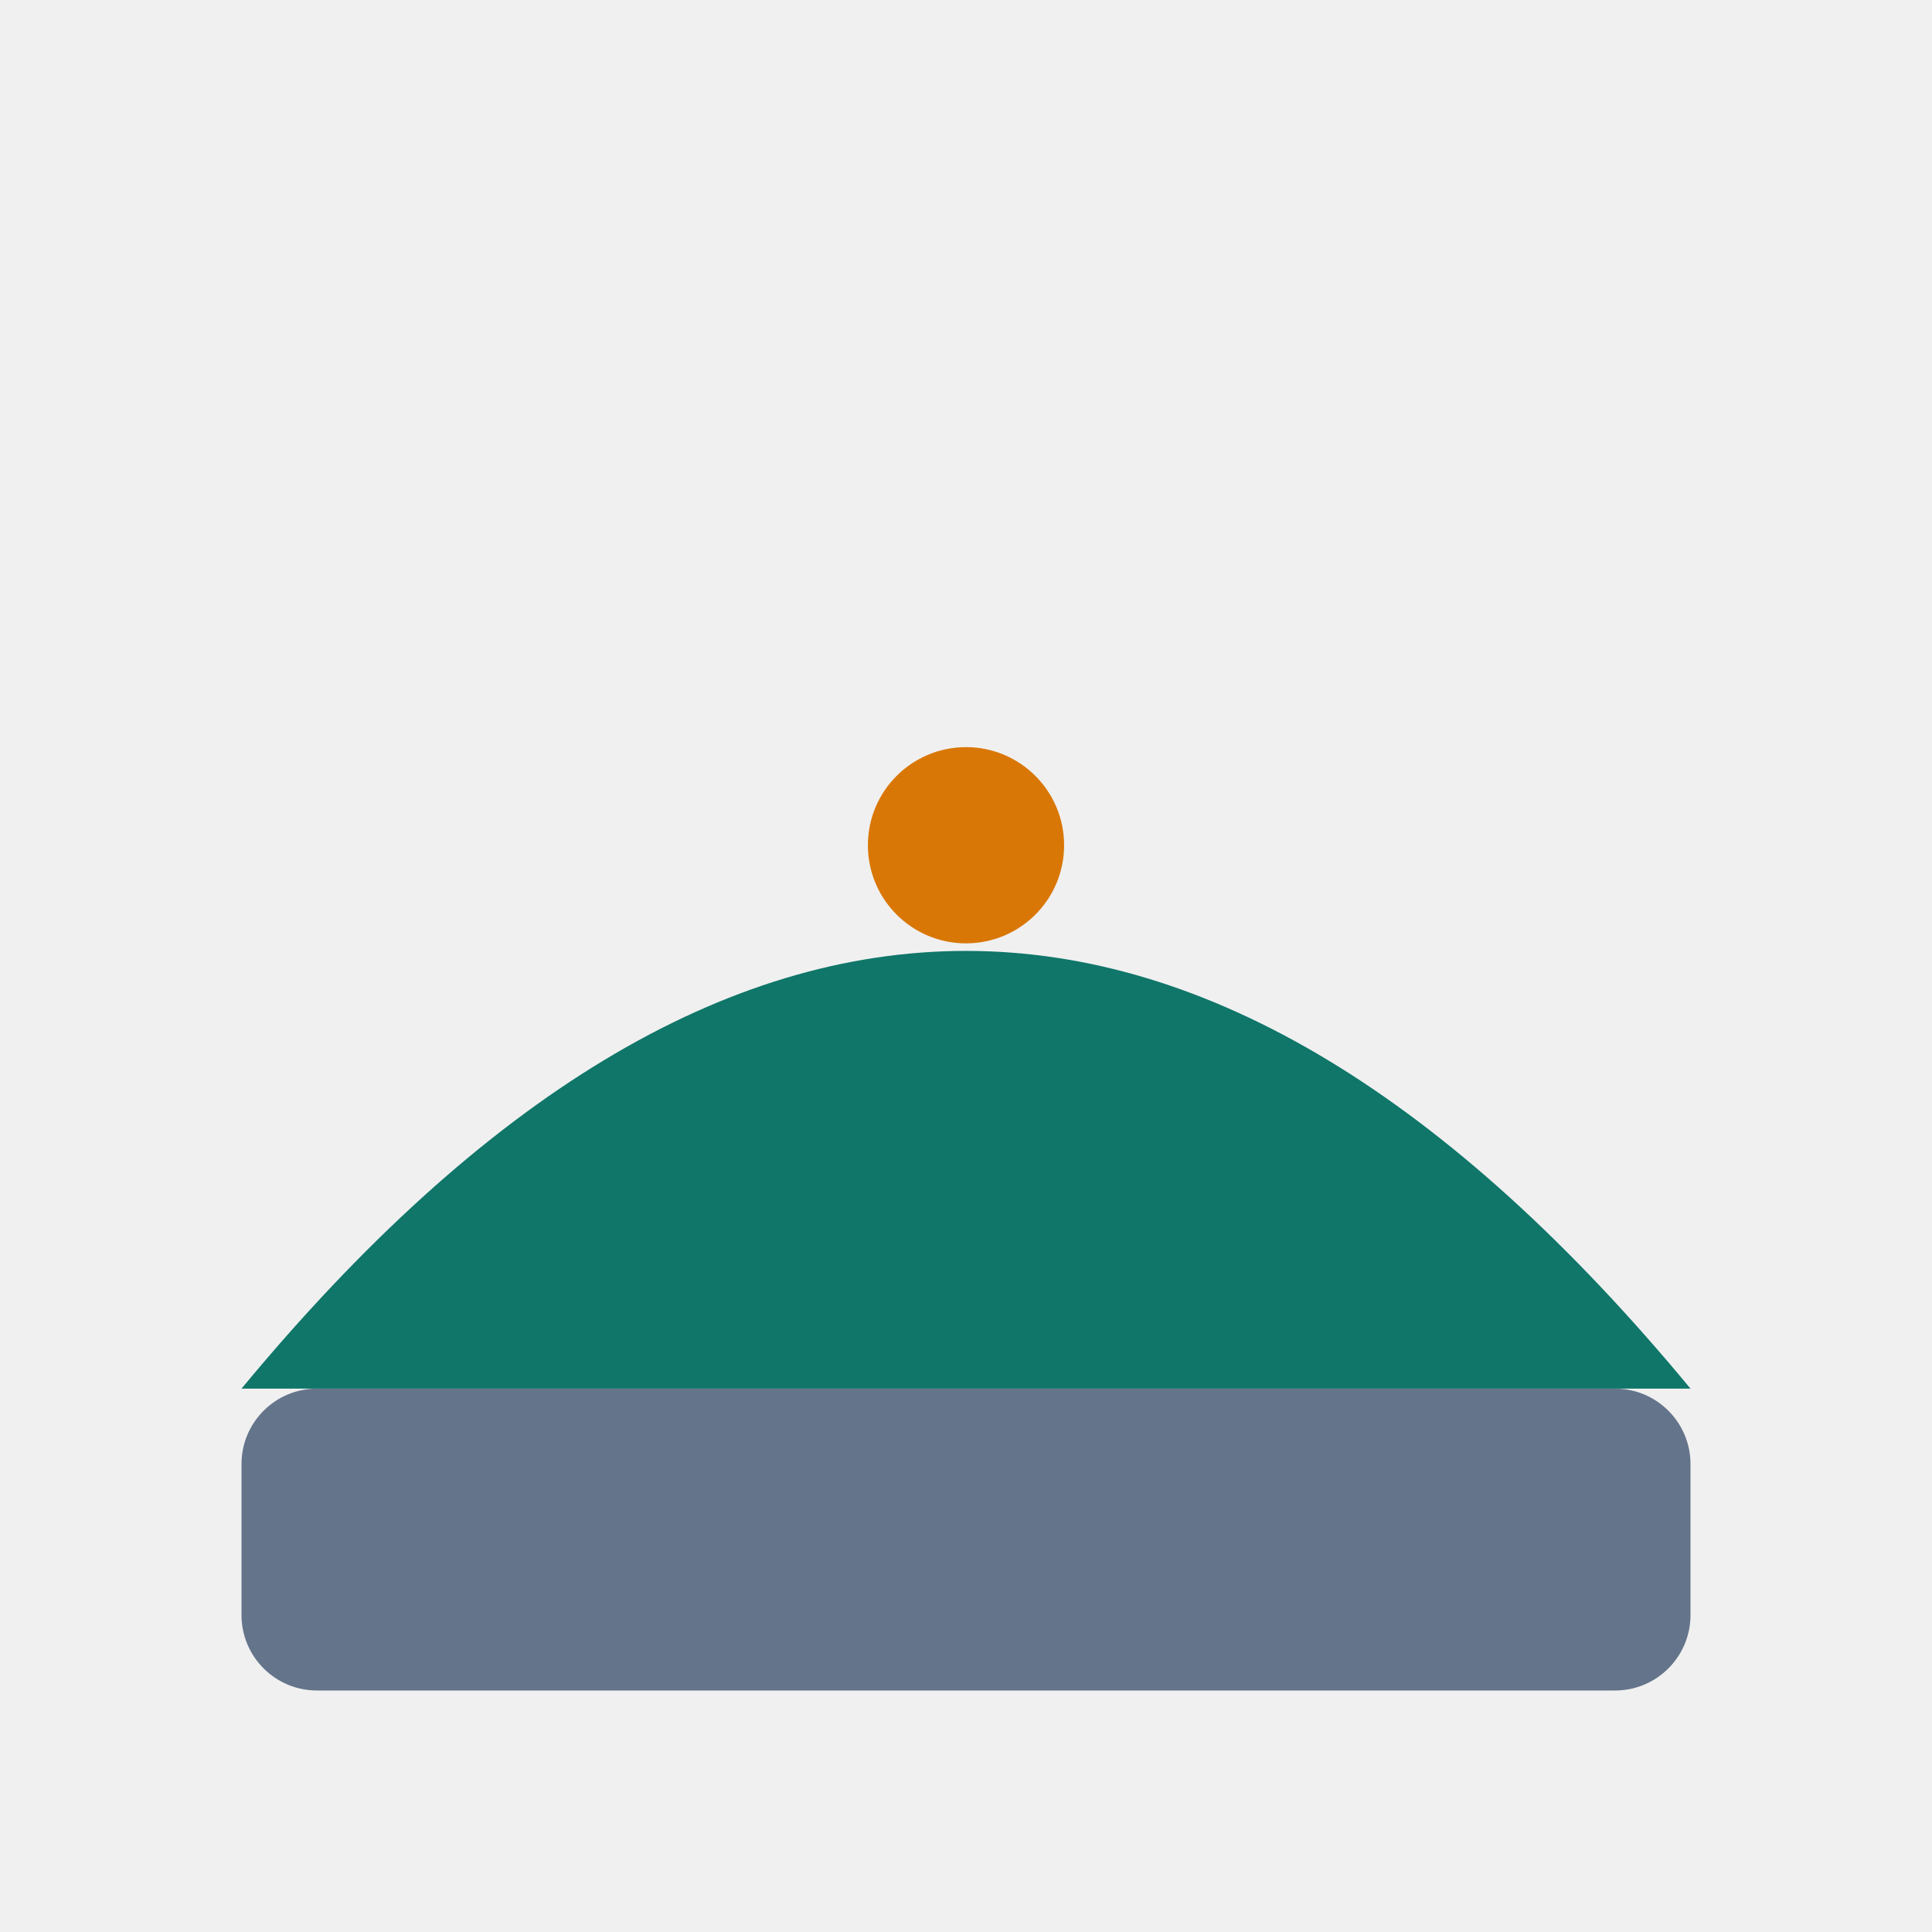
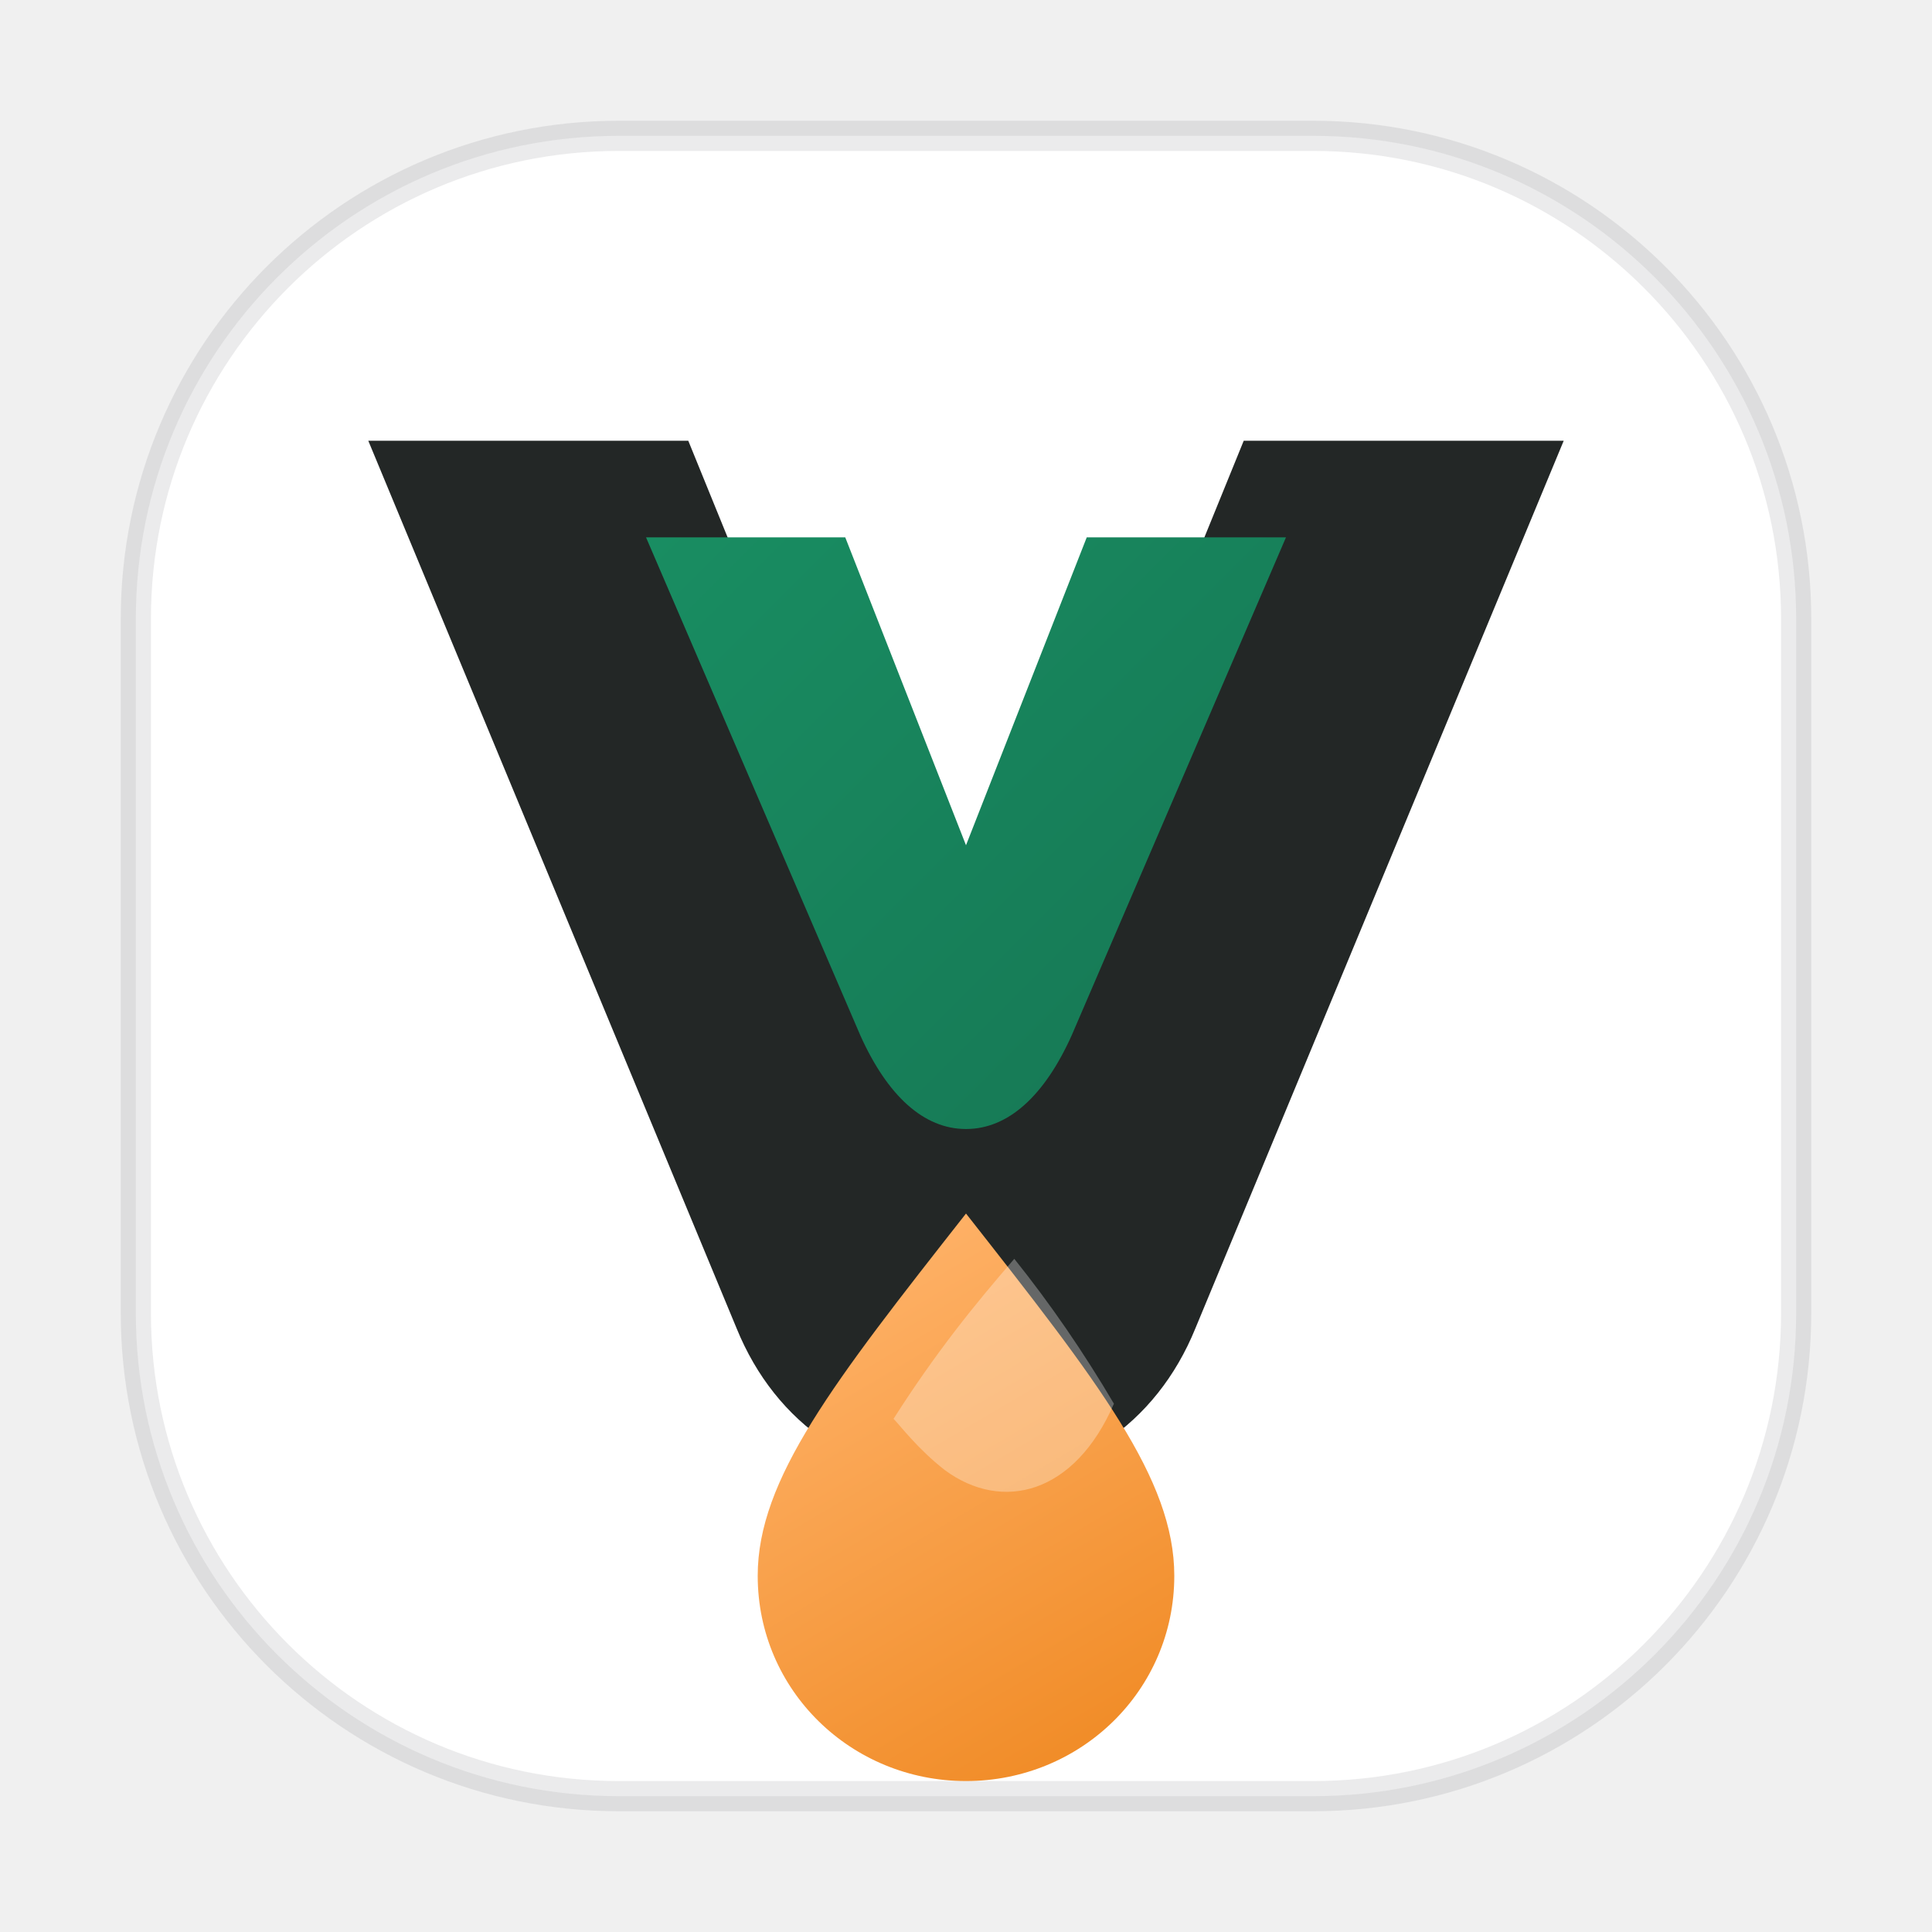
- <svg xmlns="http://www.w3.org/2000/svg" viewBox="0 0 64 64" role="img" aria-label="">
-   <rect x="8" y="46" width="48" height="10" rx="2.5" fill="#64748b" />
-   <path fill="#0f7669" d="M8 46Q32 17 56 46H8z" />
-   <circle cx="32" cy="28" r="3.25" fill="#d97706" />
+ <svg xmlns="http://www.w3.org/2000/svg" viewBox="0 0 64 64" role="img" aria-label="VIRON">
+   <defs>
+     <linearGradient id="vironCoat" x1="18" y1="18" x2="46" y2="46" gradientUnits="userSpaceOnUse">
+       <stop offset="0" stop-color="#198f63" />
+       <stop offset="1" stop-color="#156f4f" />
+     </linearGradient>
+     <linearGradient id="vironDrop" x1="28" y1="41" x2="38" y2="58" gradientUnits="userSpaceOnUse">
+       <stop offset="0" stop-color="#ffb36a" />
+       <stop offset="1" stop-color="#f08a24" />
+     </linearGradient>
+   </defs>
+   <rect x="4.5" y="4.5" width="55" height="55" rx="16" fill="#ffffff" stroke="rgba(2,6,23,0.08)" />
+   <path d="M12.2 14.6h10.6L32 37.2l9.2-22.6h10.6L39.6 44c-1.3 3.2-4.1 5.1-7.6 5.1s-6.3-1.9-7.6-5.1L12.2 14.6Z" fill="#0b0f0e" opacity="0.90" />
+   <path d="M21.4 17.8h6.6L32 28l4-10.2h6.6l-7.1 16.5c-.9 2-2.1 3.1-3.5 3.1s-2.6-1.1-3.5-3.1l-7.1-16.5Z" fill="url(#vironCoat)" />
+   <path d="M32 40.2c4.4 5.6 6.9 8.8 6.9 12 0 3.8-3.1 6.8-6.9 6.8s-6.9-3-6.9-6.8c0-3.2 2.5-6.4 6.9-12Z" fill="url(#vironDrop)" />
+   <path d="M29.6 47c1.4-2.2 2.7-3.8 4-5.3 1.2 1.5 2.3 3.1 3.3 4.8-1.3 3-3.7 3.6-5.6 2.2-.9-.7-1.5-1.5-1.7-1.7Z" fill="#ffffff" opacity="0.30" />
</svg>
